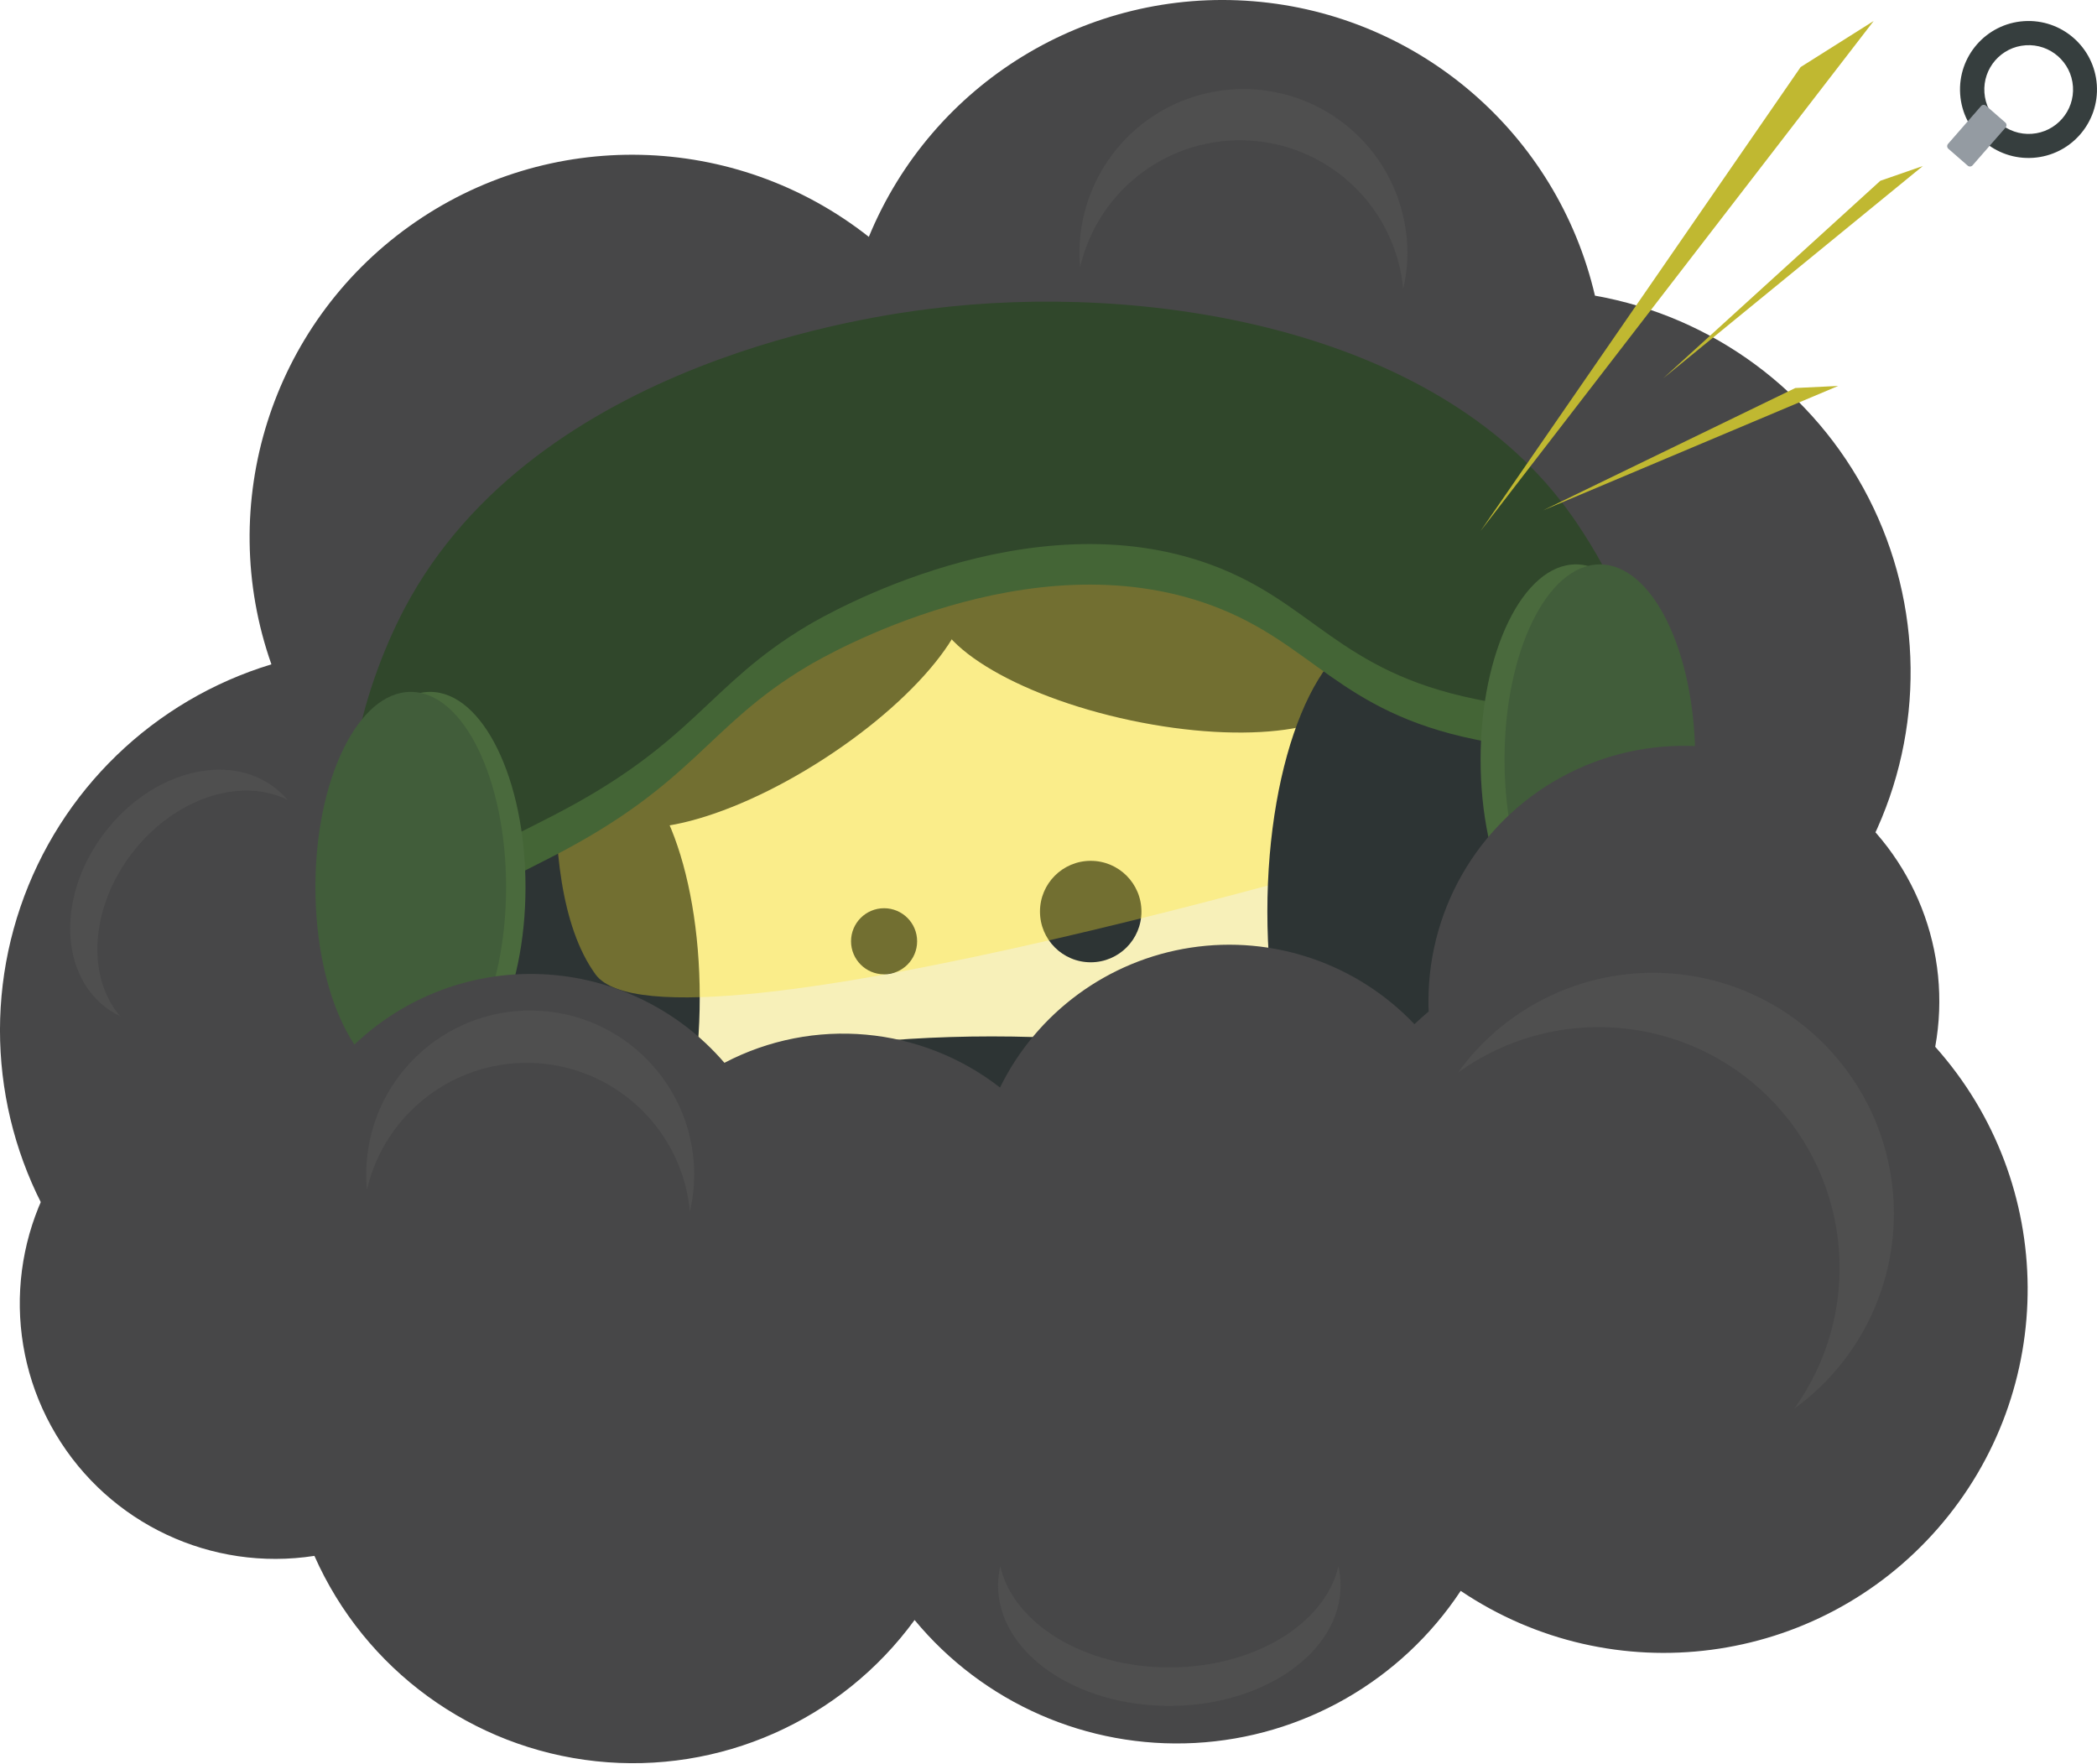
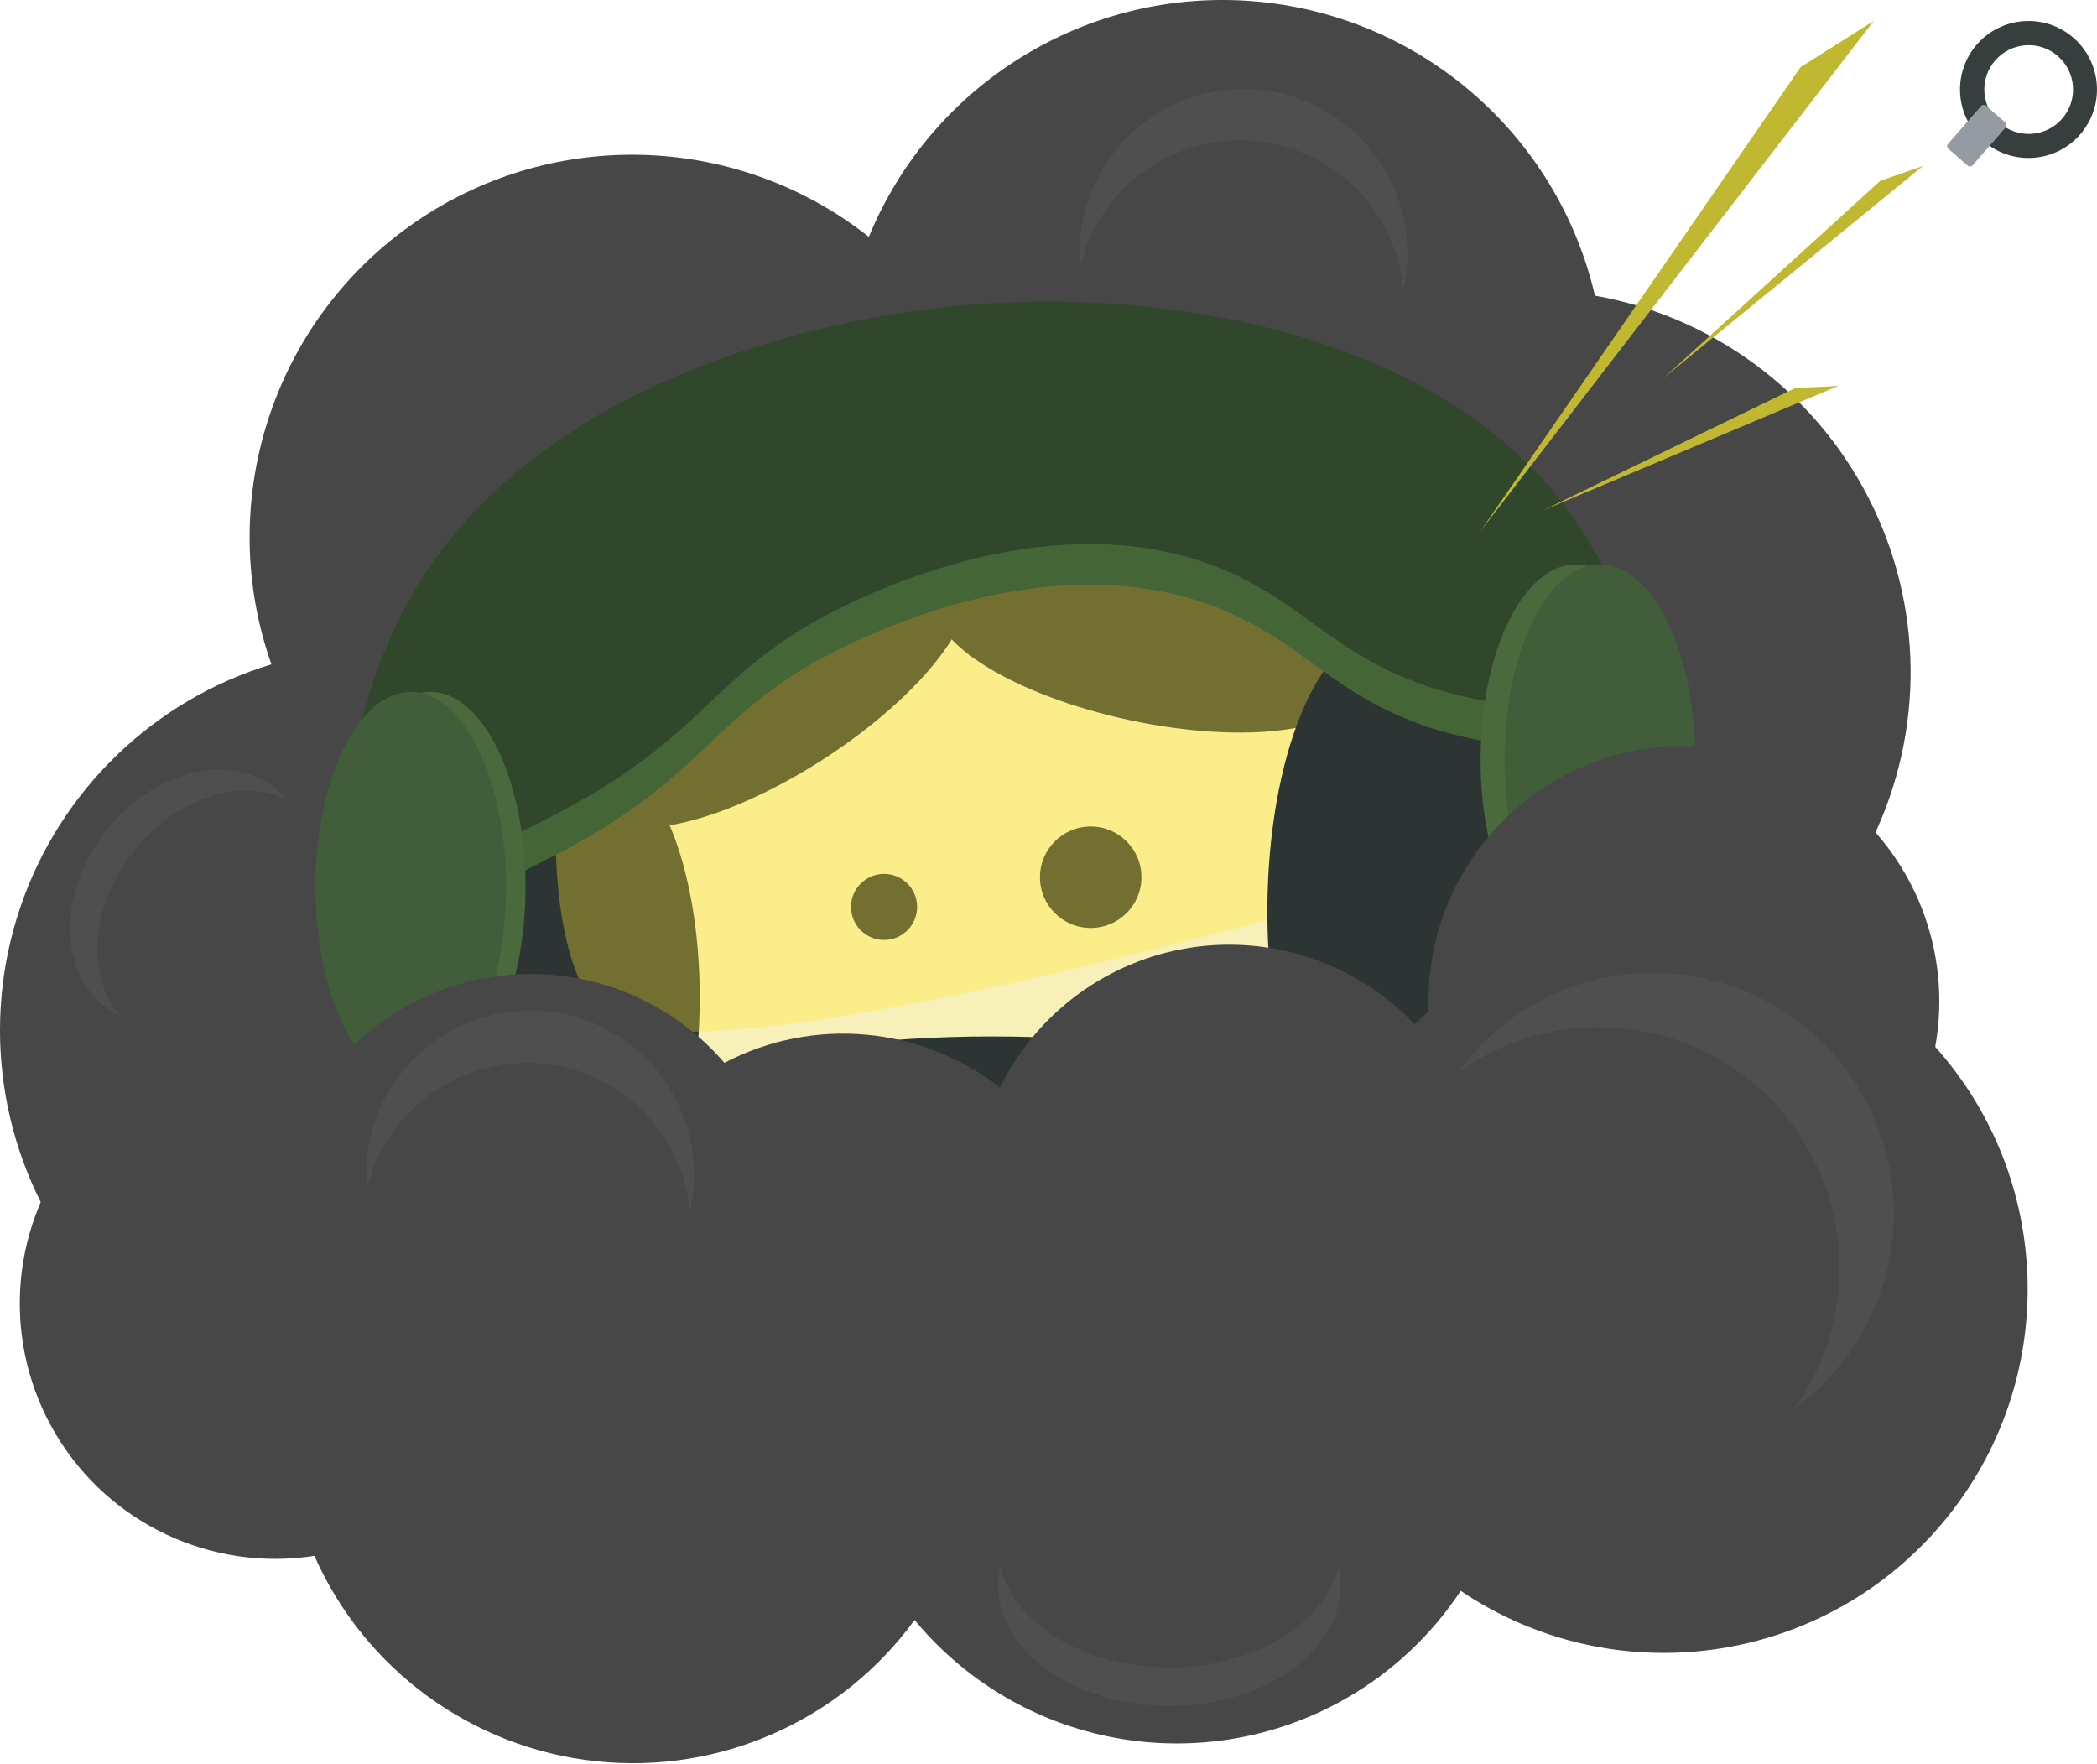
<svg xmlns="http://www.w3.org/2000/svg" viewBox="0 0 610.54 513.35">
-   <defs>
-     <style>.a{fill:#474748;}.b{fill:#4f4f4f;}.c{fill:#2d3434;}.d{fill:#f7f0b9;}.e{fill:#ffe62b;opacity:0.33;}.f{fill:#446536;}.g{fill:#30472b;}.h{fill:#4a6a3d;}.i{fill:#415d3a;}.j{fill:#363e3e;}.k{fill:#949ba2;}.l{fill:#c0b831;}</style>
-   </defs>
-   <path class="a" d="M101.58,329.13a74.63,74.63,0,0,1,19.49,2.59,74.36,74.36,0,0,1,111.26,1.7,74.43,74.43,0,0,1,80.23,7.2,74.38,74.38,0,0,1,120.66-18.45q2-1.91,4.14-3.7-.06-1.47-.06-3a74.36,74.36,0,0,1,119.37-59.2A111.36,111.36,0,0,0,475.83,98.23,111.35,111.35,0,0,0,264.42,81.11,111.34,111.34,0,0,0,90.48,205.57,111.34,111.34,0,0,0,32.16,376.78,74.38,74.38,0,0,1,101.58,329.13Z" transform="translate(-11.46 -12.15)" />
-   <path class="b" d="M375.62,53.1A47.74,47.74,0,0,1,420,96.27a48.25,48.25,0,0,0,1.13-7.58A47.74,47.74,0,1,0,325.92,90,47.74,47.74,0,0,1,375.62,53.1Z" transform="translate(-11.46 -12.15)" />
-   <path class="b" d="M50,260.42C62.29,244.51,81.48,238.29,95.16,245a24.93,24.93,0,0,0-3.64-3.47c-13.67-10.56-35.8-4.82-49.43,12.82s-13.59,40.5.08,51.06A24.64,24.64,0,0,0,46.44,308C36.54,296.46,37.72,276.32,50,260.42Z" transform="translate(-11.46 -12.15)" />
-   <path class="c" d="M216.81,164.32C291.59,123.19,395,136.35,449,188c8,7.63,37.11,35.42,37.86,75.43,1.19,62.66-68,113-127.46,129.47-84.28,23.41-205.58-5.27-228.43-78.81C112.78,255.44,164.76,192.94,216.81,164.32Z" transform="translate(-11.46 -12.15)" />
-   <path class="d" d="M345.77,179.69C285.51,165.07,218,196.31,192.69,245.51c-3.74,7.28-17.35,33.77-8.87,63.33,13.27,46.29,71.75,68.81,116,68.54,62.75-.38,139-46.76,138.1-105.56C437.2,225,387.7,189.87,345.77,179.69Z" transform="translate(-11.46 -12.15)" />
-   <circle class="c" cx="257.4" cy="274.05" r="9.62" />
-   <circle class="c" cx="317.56" cy="265.4" r="14.77" />
-   <ellipse class="c" cx="288.75" cy="338.02" rx="119.25" ry="36.27" />
-   <ellipse class="c" cx="238.96" cy="214" rx="62.96" ry="22.76" transform="translate(-89.36 151.85) rotate(-32.88)" />
-   <ellipse class="c" cx="345.38" cy="199.61" rx="22.76" ry="62.96" transform="translate(67.02 483.94) rotate(-78.03)" />
-   <ellipse class="c" cx="175.46" cy="290.39" rx="28.27" ry="69.24" />
-   <path class="e" d="M177.11,199.61s-12.72,68,7.72,96.21S436,254.34,436,254.34s9.73-87.11-34.89-95.3S242.43,130.09,191.55,185.9,177.11,199.61,177.11,199.61Z" transform="translate(-11.46 -12.15)" />
-   <ellipse class="c" cx="402.63" cy="265.43" rx="33.64" ry="81.51" />
-   <path class="f" d="M172.21,261.59c-18.7,9.6-41,21-51.74,12.62-13.52-10.54-4.25-48.49,8.83-73.2,38.4-72.54,138.3-85.25,152.71-87.08,62-7.89,146.17,5,185.52,58,2.26,3.05,27.07,37.12,16.41,51.74-8,10.94-32.1,6-42.91,3.79-40.07-8.19-47.29-28.22-77-39.12C311,168.9,252.21,202.77,246.67,206.06,217.3,223.51,213.93,240.16,172.21,261.59Z" transform="translate(-11.46 -12.15)" />
-   <path class="g" d="M172.21,249.75c-18.7,9.61-41,21-51.74,12.63-13.52-10.54-4.25-48.49,8.83-73.2C167.7,116.64,267.6,103.93,282,102.1c62-7.89,146.17,5,185.52,58.05,2.26,3,27.07,37.12,16.41,51.74-8,10.94-32.1,6-42.91,3.79-40.07-8.2-47.29-28.22-77-39.12C311,157.07,252.21,190.94,246.67,194.23,217.3,211.68,213.93,228.33,172.21,249.75Z" transform="translate(-11.46 -12.15)" />
-   <ellipse class="h" cx="125.24" cy="258.27" rx="27.76" ry="56.83" />
-   <ellipse class="i" cx="119.59" cy="258.27" rx="27.76" ry="56.83" />
-   <ellipse class="h" cx="458.83" cy="221.15" rx="27.76" ry="56.83" />
-   <ellipse class="i" cx="465.8" cy="221.15" rx="27.76" ry="56.83" />
-   <path class="j" d="M582.16,39.55a19.94,19.94,0,1,0,18.55-21.24A19.94,19.94,0,0,0,582.16,39.55ZM615,37.33a12.92,12.92,0,1,1-13.76-12A12.92,12.92,0,0,1,615,37.33Z" transform="translate(-11.46 -12.15)" />
-   <rect class="k" x="578.73" y="46.94" width="16.66" height="9.49" rx="1.01" transform="translate(1000.64 -368.69) rotate(131.13)" />
-   <polygon class="l" points="545.52 6.11 431.07 154.59 524.26 19.52 545.52 6.11" />
-   <polygon class="l" points="535.18 112.37 449.29 148.58 522.7 112.97 535.18 112.37" />
-   <polygon class="l" points="559.83 48.34 484.25 110.14 547.46 52.63 559.83 48.34" />
-   <path class="a" d="M574.9,316.92a74.37,74.37,0,1,0-147.55-13.28c0,1,0,2,.06,3q-2.12,1.8-4.14,3.7a74.37,74.37,0,0,0-120.66,18.44,74.39,74.39,0,0,0-80.23-7.19,74.36,74.36,0,0,0-111.26-1.7A74.37,74.37,0,1,0,103,465.14a101.45,101.45,0,0,0,174.74,18.67,99.08,99.08,0,0,0,159-8.48A105.92,105.92,0,0,0,574.9,316.92Z" transform="translate(-11.46 -12.15)" />
-   <path class="b" d="M526.53,331.72a70.13,70.13,0,0,1,7.29,90.59,70.11,70.11,0,1,0-90.6-106.44,71.25,71.25,0,0,0-7.28,8.56A70.13,70.13,0,0,1,526.53,331.72Z" transform="translate(-11.46 -12.15)" />
-   <path class="b" d="M168,321.7a47.74,47.74,0,0,1,44.33,43.17,47,47,0,0,0,1.13-7.57,47.74,47.74,0,1,0-95.27-6.39,48.84,48.84,0,0,0,.1,7.66A47.77,47.77,0,0,1,168,321.7Z" transform="translate(-11.46 -12.15)" />
-   <path class="b" d="M351.91,497.61c-24.83,0-45.41-12.76-49.23-29.45a25.44,25.44,0,0,0-.64,5.6c0,19.36,22.33,35.06,49.87,35.06s49.86-15.7,49.86-35.06a24.85,24.85,0,0,0-.64-5.6C397.31,484.85,376.73,497.61,351.91,497.61Z" transform="translate(-11.46 -12.15)" />
+   <g id="Smoke_back" data-name="Smoke back">
+     <path d="M101.58,329.13a74.63,74.63,0,0,1,19.49,2.59,74.36,74.36,0,0,1,111.26,1.7,74.43,74.43,0,0,1,80.23,7.2,74.38,74.38,0,0,1,120.66-18.45q2-1.91,4.14-3.7-.06-1.47-.06-3a74.36,74.36,0,0,1,119.37-59.2A111.36,111.36,0,0,0,475.83,98.23,111.35,111.35,0,0,0,264.42,81.11,111.34,111.34,0,0,0,90.48,205.57,111.34,111.34,0,0,0,32.16,376.78,74.38,74.38,0,0,1,101.58,329.13Z" transform="translate(-11.46 -12.15)" style="fill:#474748" />
+     <path d="M375.62,53.1A47.74,47.74,0,0,1,420,96.27a48.25,48.25,0,0,0,1.13-7.58A47.74,47.74,0,1,0,325.92,90,47.74,47.74,0,0,1,375.62,53.1Z" transform="translate(-11.46 -12.15)" style="fill:#4f4f4f" />
+     <path d="M50,260.42C62.29,244.51,81.48,238.29,95.16,245a24.93,24.93,0,0,0-3.64-3.47c-13.67-10.56-35.8-4.82-49.43,12.82s-13.59,40.5.08,51.06A24.64,24.64,0,0,0,46.44,308C36.54,296.46,37.72,276.32,50,260.42Z" transform="translate(-11.46 -12.15)" style="fill:#4f4f4f" />
+   </g>
+   <g id="Character">
+     <path d="M216.81,164.32C291.59,123.19,395,136.35,449,188c8,7.63,37.11,35.42,37.86,75.43,1.19,62.66-68,113-127.46,129.47-84.28,23.41-205.58-5.27-228.43-78.81C112.78,255.44,164.76,192.94,216.81,164.32Z" transform="translate(-11.46 -12.15)" style="fill:#2d3434" />
+     <path d="M345.77,179.69C285.51,165.07,218,196.31,192.69,245.51c-3.74,7.28-17.35,33.77-8.87,63.33,13.27,46.29,71.75,68.81,116,68.54,62.75-.38,139-46.76,138.1-105.56C437.2,225,387.7,189.87,345.77,179.69Z" transform="translate(-11.46 -12.15)" style="fill:#f7f0b9" />
+     <circle cx="257.4" cy="264.05" r="9.62" style="fill:#2d3434" />
+     <circle cx="317.56" cy="255.4" r="14.77" style="fill:#2d3434" />
+     <ellipse cx="288.75" cy="338.02" rx="119.25" ry="36.27" style="fill:#2d3434" />
+     <ellipse cx="238.96" cy="214" rx="62.96" ry="22.76" transform="translate(-89.36 151.85) rotate(-32.88)" style="fill:#2d3434" />
+     <ellipse cx="345.38" cy="199.61" rx="22.76" ry="62.96" transform="translate(67.02 483.94) rotate(-78.03)" style="fill:#2d3434" />
+     <ellipse cx="175.46" cy="290.39" rx="28.27" ry="69.24" style="fill:#2d3434" />
+     <path d="M177.11,209.61s-12.72,68,7.72,96.21S436,264.34,436,264.34s9.73-87.11-34.89-95.3S242.43,140.09,191.55,195.9,177.11,209.61,177.11,209.61Z" transform="translate(-11.46 -12.15)" style="fill:#ffe62b;opacity:0.33" />
+     <ellipse cx="402.63" cy="265.43" rx="33.64" ry="81.51" style="fill:#2d3434" />
+     <path d="M172.21,261.59c-18.7,9.6-41,21-51.74,12.62-13.52-10.54-4.25-48.49,8.83-73.2,38.4-72.54,138.3-85.25,152.71-87.08,62-7.89,146.17,5,185.52,58,2.26,3.05,27.07,37.12,16.41,51.74-8,10.94-32.1,6-42.91,3.79-40.07-8.19-47.29-28.22-77-39.12C311,168.9,252.21,202.77,246.67,206.06,217.3,223.51,213.93,240.16,172.21,261.59Z" transform="translate(-11.46 -12.15)" style="fill:#446536" />
+     <path d="M172.21,249.75c-18.7,9.61-41,21-51.74,12.63-13.52-10.54-4.25-48.49,8.83-73.2C167.7,116.64,267.6,103.93,282,102.1c62-7.89,146.17,5,185.52,58.05,2.26,3,27.07,37.12,16.41,51.74-8,10.94-32.1,6-42.91,3.79-40.07-8.2-47.29-28.22-77-39.12C311,157.07,252.21,190.94,246.67,194.23,217.3,211.68,213.93,228.33,172.21,249.75Z" transform="translate(-11.46 -12.15)" style="fill:#30472b" />
+     <ellipse cx="125.24" cy="258.27" rx="27.76" ry="56.83" style="fill:#4a6a3d" />
+     <ellipse cx="119.59" cy="258.27" rx="27.76" ry="56.83" style="fill:#415d3a" />
+     <ellipse cx="458.83" cy="221.15" rx="27.76" ry="56.83" style="fill:#4a6a3d" />
+     <ellipse cx="465.8" cy="221.15" rx="27.76" ry="56.83" style="fill:#415d3a" />
+   </g>
+   <g id="Pin">
+     <path d="M582.16,39.55a19.94,19.94,0,1,0,18.55-21.24A19.94,19.94,0,0,0,582.16,39.55ZM615,37.33a12.92,12.92,0,1,1-13.76-12A12.92,12.92,0,0,1,615,37.33Z" transform="translate(-11.46 -12.15)" style="fill:#363e3e" />
+     <rect x="578.73" y="46.94" width="16.66" height="9.49" rx="1.01" transform="translate(1000.64 -368.69) rotate(131.13)" style="fill:#949ba2" />
+     <polygon points="545.52 6.11 431.07 154.59 524.26 19.52 545.52 6.11" style="fill:#c0b831" />
+     <polygon points="535.18 112.37 449.29 148.58 522.7 112.97 535.18 112.37" style="fill:#c0b831" />
+     <polygon points="559.83 48.34 484.25 110.14 547.46 52.63 559.83 48.34" style="fill:#c0b831" />
+   </g>
+   <g id="Smoke_front" data-name="Smoke front">
+     <path d="M574.9,316.92a74.37,74.37,0,1,0-147.55-13.28c0,1,0,2,.06,3q-2.12,1.8-4.14,3.7a74.37,74.37,0,0,0-120.66,18.44,74.39,74.39,0,0,0-80.23-7.19,74.36,74.36,0,0,0-111.26-1.7A74.37,74.37,0,1,0,103,465.14a101.45,101.45,0,0,0,174.74,18.67,99.08,99.08,0,0,0,159-8.48A105.92,105.92,0,0,0,574.9,316.92Z" transform="translate(-11.46 -12.15)" style="fill:#474748" />
+     <path d="M526.53,331.72a70.13,70.13,0,0,1,7.29,90.59,70.11,70.11,0,1,0-90.6-106.44,71.25,71.25,0,0,0-7.28,8.56A70.13,70.13,0,0,1,526.53,331.72Z" transform="translate(-11.46 -12.15)" style="fill:#4f4f4f" />
+     <path d="M168,321.7a47.74,47.74,0,0,1,44.33,43.17,47,47,0,0,0,1.13-7.57,47.74,47.74,0,1,0-95.27-6.39,48.84,48.84,0,0,0,.1,7.66A47.77,47.77,0,0,1,168,321.7Z" transform="translate(-11.46 -12.15)" style="fill:#4f4f4f" />
+     <path d="M351.91,497.61c-24.83,0-45.41-12.76-49.23-29.45a25.44,25.44,0,0,0-.64,5.6c0,19.36,22.33,35.06,49.87,35.06s49.86-15.7,49.86-35.06a24.85,24.85,0,0,0-.64-5.6C397.31,484.85,376.73,497.61,351.91,497.61Z" transform="translate(-11.46 -12.15)" style="fill:#4f4f4f" />
+   </g>
</svg>
